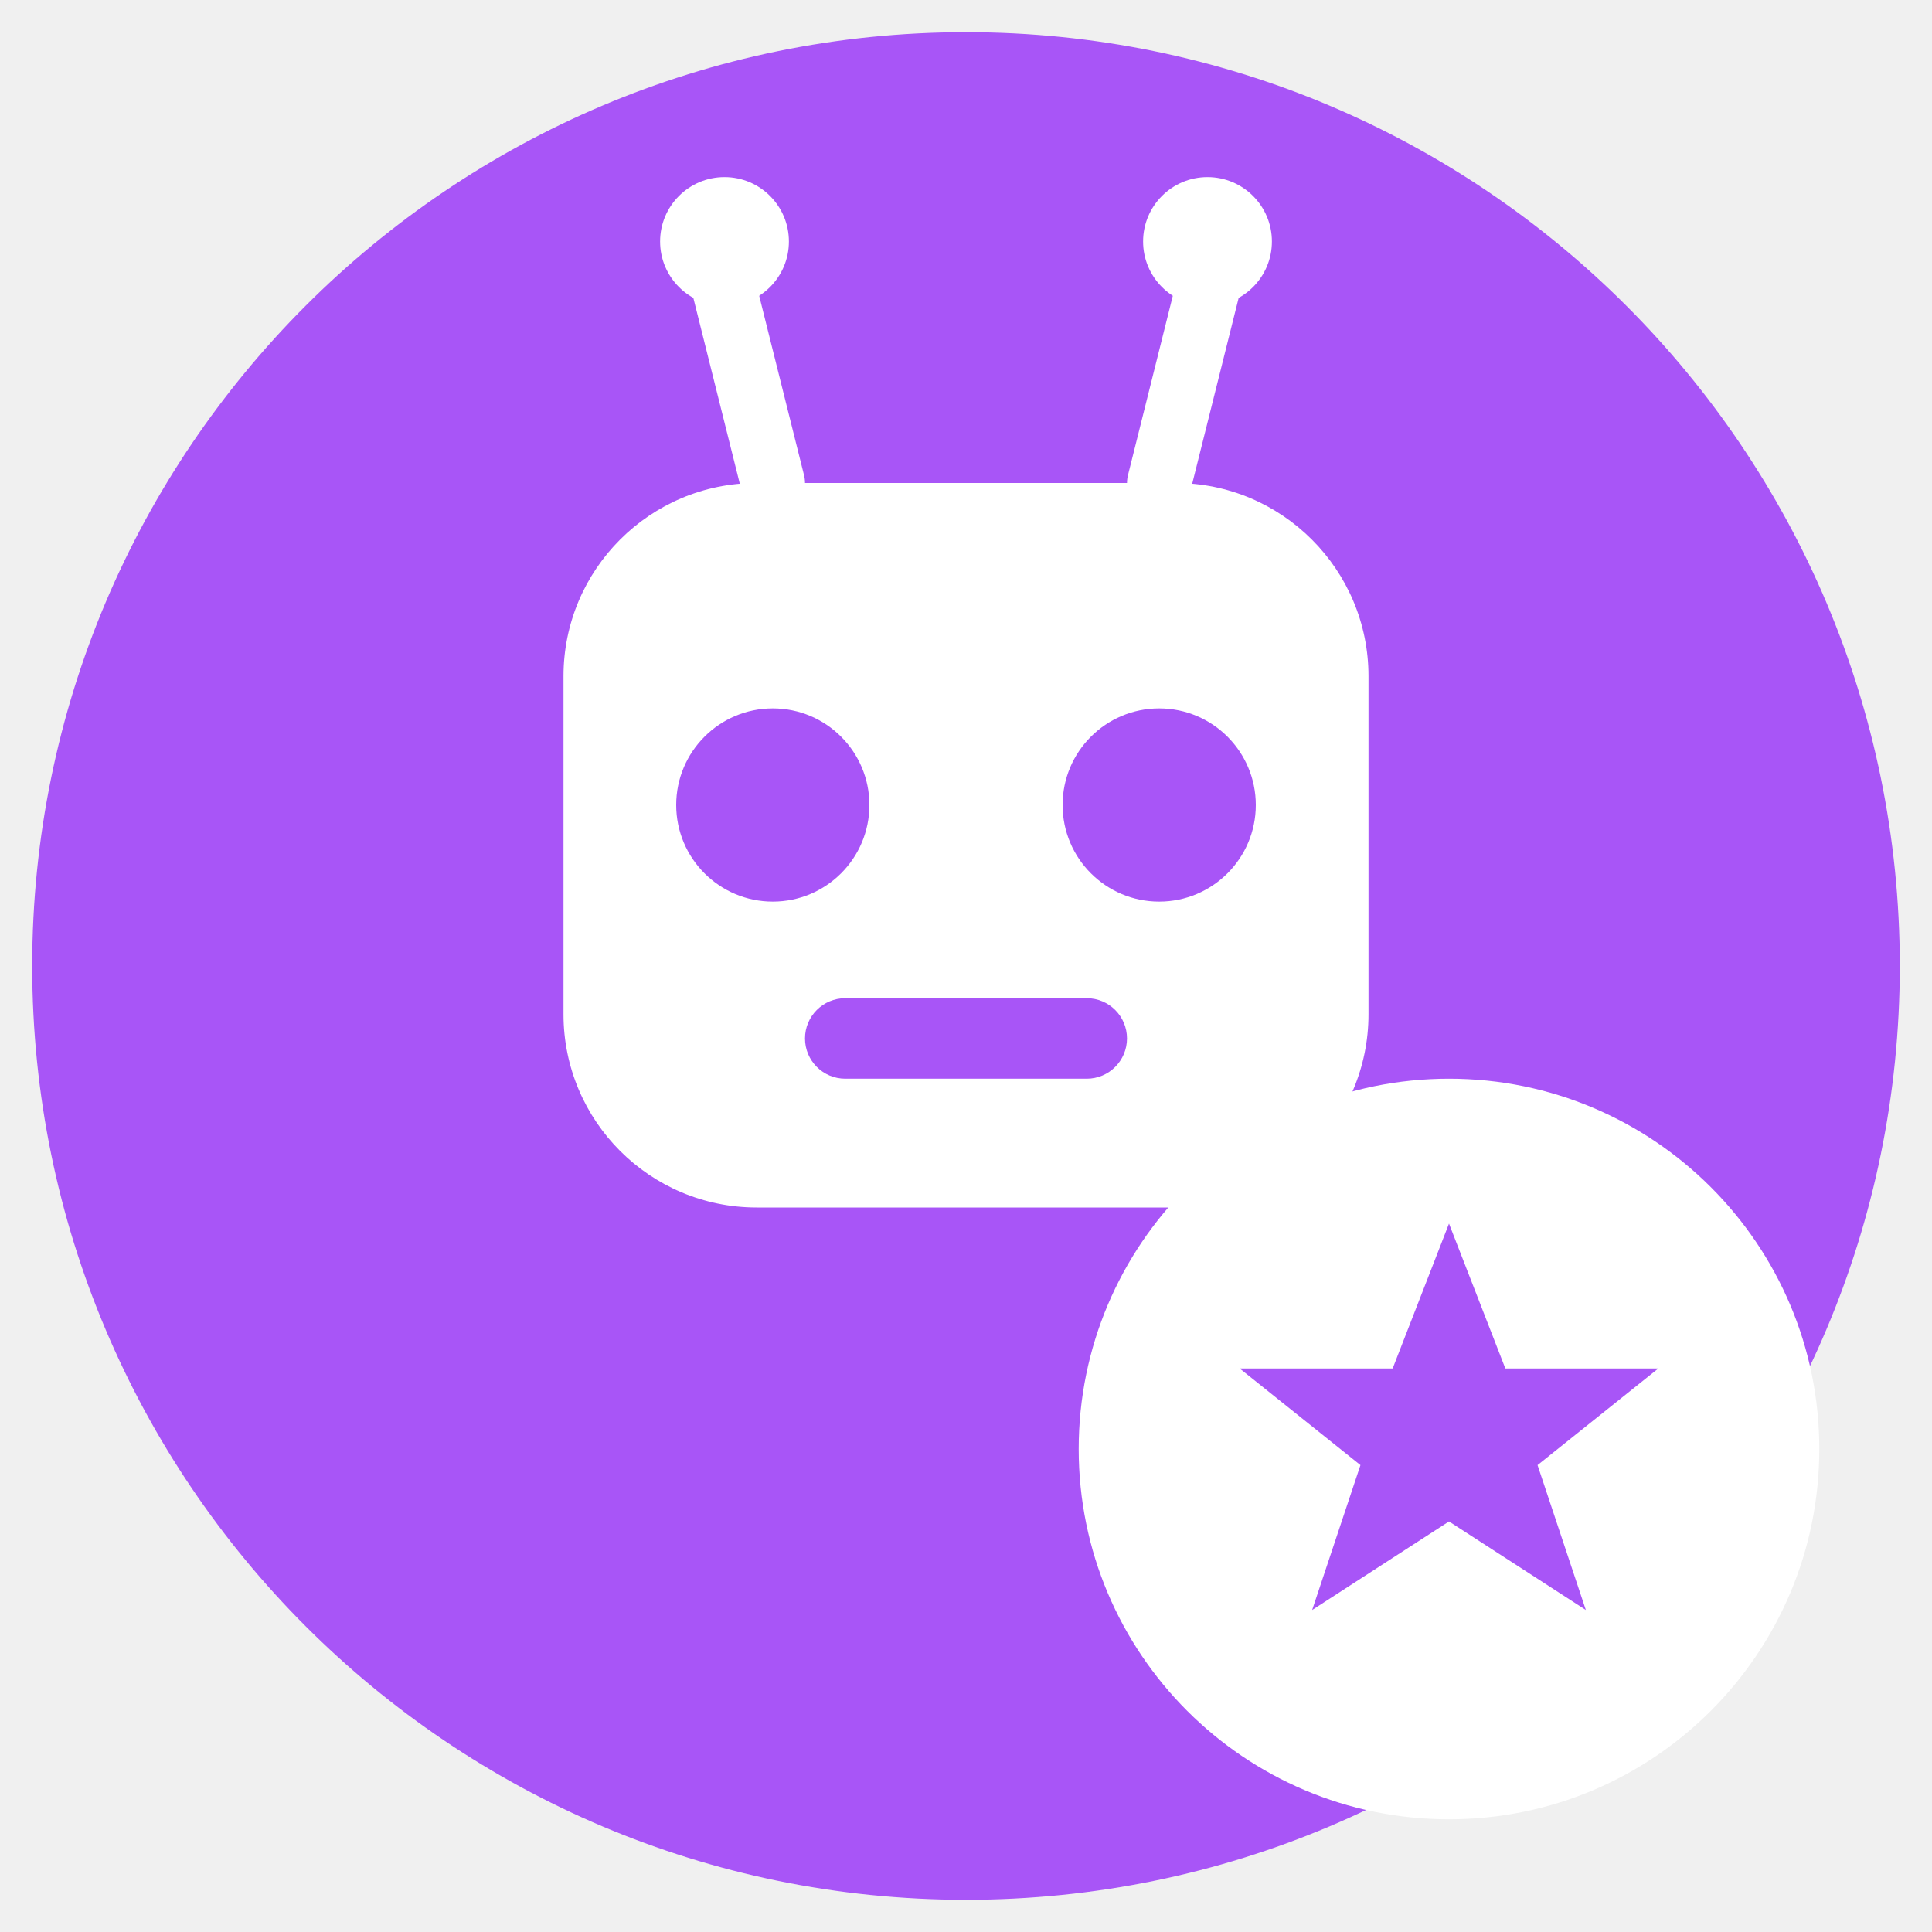
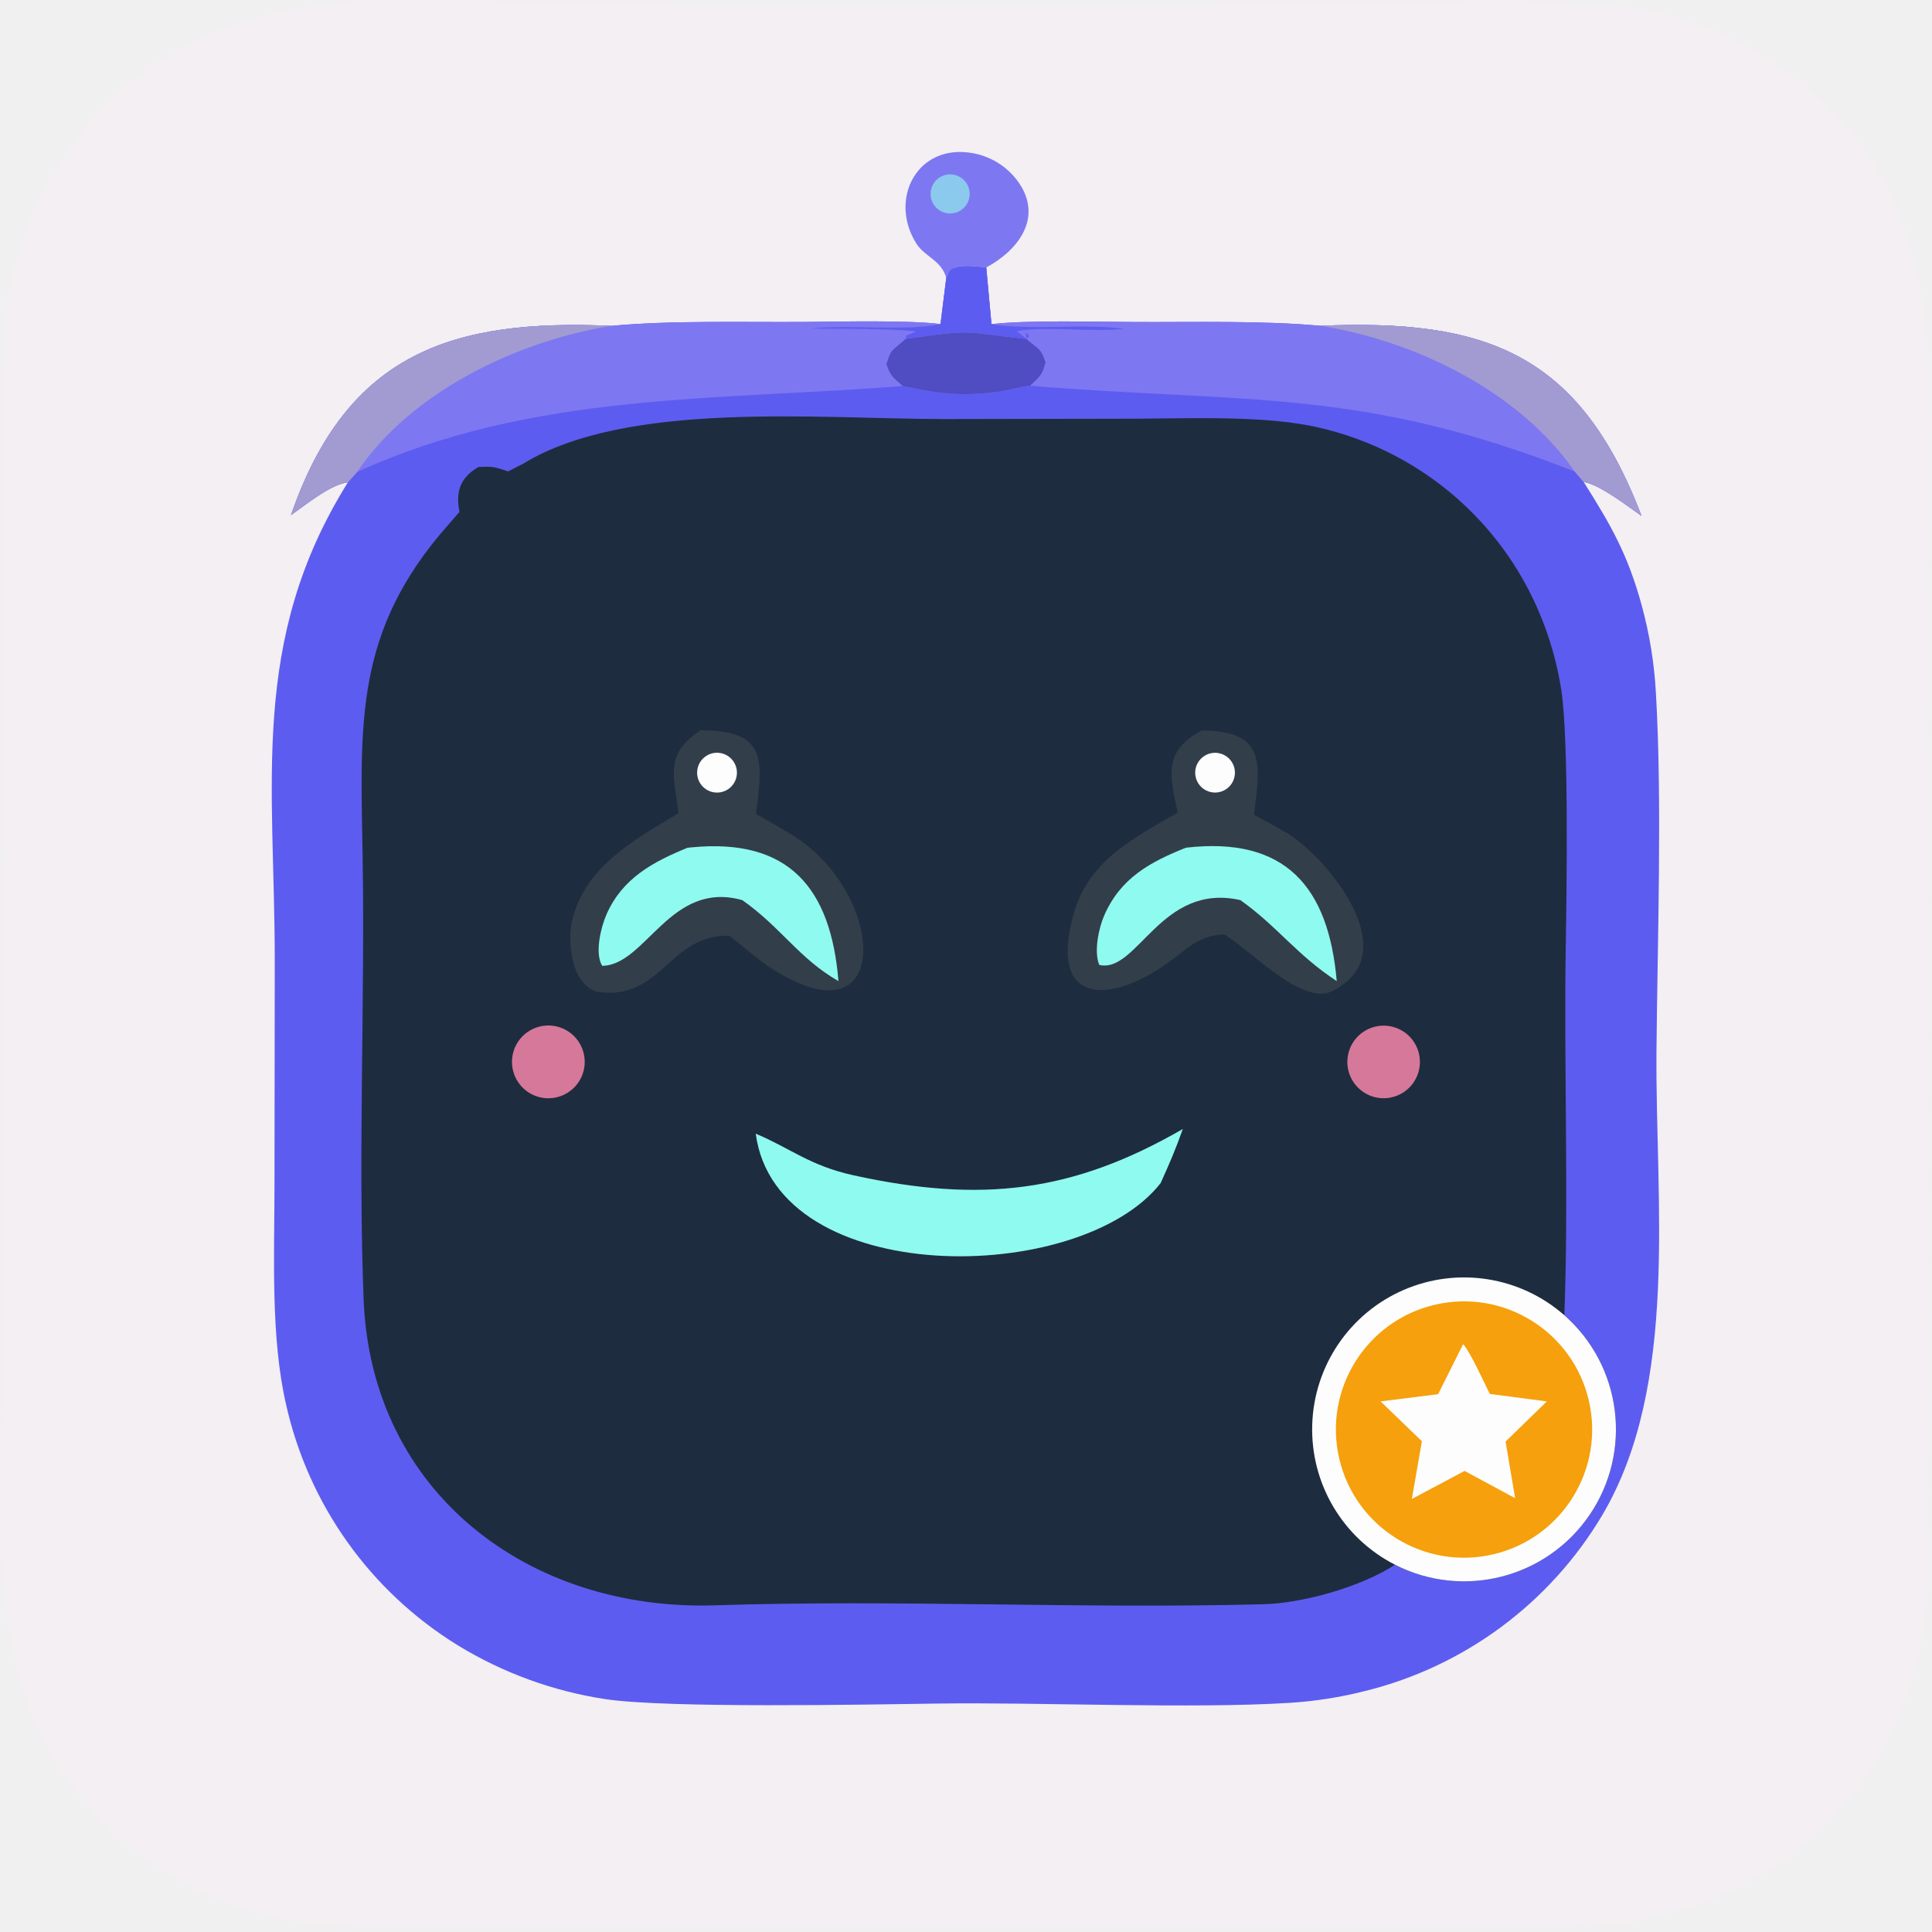
- <svg xmlns="http://www.w3.org/2000/svg" width="120" height="120" viewBox="0 0 120 120" fill="none">
-   <circle cx="60" cy="60" r="58" fill="#A855F7" />
-   <rect x="35" y="30" width="50" height="45" rx="12" fill="#FFFFFF" />
-   <line x1="48" y1="30" x2="45" y2="18" stroke="#FFFFFF" stroke-width="4" stroke-linecap="round" />
-   <circle cx="45" cy="15" r="4" fill="#FFFFFF" />
-   <line x1="72" y1="30" x2="75" y2="18" stroke="#FFFFFF" stroke-width="4" stroke-linecap="round" />
-   <circle cx="75" cy="15" r="4" fill="#FFFFFF" />
-   <circle cx="48" cy="50" r="6" fill="#A855F7" />
-   <circle cx="72" cy="50" r="6" fill="#A855F7" />
-   <rect x="50" y="62" width="20" height="5" rx="2.5" fill="#A855F7" />
-   <circle cx="90" cy="90" r="23" fill="#FFFFFF" />
-   <path d="M90 76 L93.5 85 L103 85 L95.5 91 L98.5 100 L90 94.5 L81.5 100 L84.5 91 L77 85 L86.5 85 Z" fill="#A855F7" />
+ <svg xmlns="http://www.w3.org/2000/svg" width="487" height="487" viewBox="0 0 487 487" fill="none">
+   <path d="M83.459 0.927C95.309 -0.918 121.89 0.553 134.413 0.596L236.796 0.84L347.457 0.58C365.255 0.533 395.015 -0.438 411.552 1.914C425.772 4.08 439.247 9.712 450.778 18.314C493.365 50.509 486.26 94.181 486.201 141.141L486.235 253.543L486.304 355.579C486.309 365.8 485.828 377.856 486.309 387.906C488.777 439.478 456.647 479.449 404.981 485.392C381.772 486.584 354.415 485.873 330.789 485.868L201.334 485.814L124.756 485.887C111.041 485.907 88.729 486.496 75.736 484.636C60.794 482.349 46.677 476.294 34.719 467.04C-6.863 434.203 0.483 388.804 0.527 341.82L0.66 224.64L0.591 129.629C0.586 115.899 0.424 101.878 0.723 88.379C1.459 54.992 20.017 24.015 50.519 9.684C61.918 4.329 70.996 2.31 83.459 0.927Z" fill="#F3EFF2" />
+   <path d="M238.533 70.041L239.451 67.982C242.169 66.526 245.408 67.195 248.597 67.424L249.917 81.709C259.083 80.64 276.238 81.129 286.018 81.171C300.685 81.235 318.389 80.78 332.786 82.12C374.112 80.362 398.048 88.742 413.775 130.031C410.085 127.459 403.239 122.131 399.196 121.486C406.149 132.509 410.355 139.812 413.883 152.805C415.821 159.947 417.003 167.273 417.406 174.661C419.015 202.34 417.793 237.009 417.548 264.999C417.224 302.633 423.348 348.925 403.922 381.86C390.722 404.094 369.151 420.09 344.052 426.263C337.801 427.853 331.422 428.849 324.984 429.242C300.204 430.792 262.062 429.045 236.276 429.418C217.581 429.688 168.256 430.616 152.672 428.314C139.477 426.322 126.817 421.714 115.428 414.751C93.332 401.164 77.689 379.191 72.07 353.856C68.228 337.021 69.165 316.76 69.19 299.247L69.259 242.56C69.298 197.68 62.708 161.504 87.719 121.557C83.351 122.091 77.242 127.103 73.346 129.852C87.527 88.811 114.177 80.352 154.1 82.14C169.287 80.71 187.692 81.272 203.144 81.148C211.81 81.079 229.171 80.668 237.081 81.689L238.533 70.041Z" fill="#5D5CF0" />
+   <path d="M238.532 70.041L239.45 67.982C242.169 66.526 245.407 67.195 248.597 67.424L249.917 81.709C259.083 80.64 276.237 81.129 286.017 81.171C300.684 81.235 318.388 80.78 332.785 82.12C374.111 80.362 398.047 88.742 413.774 130.031C410.084 127.459 403.239 122.131 399.195 121.486L396.963 118.875C343.217 97.686 314.565 101.689 259.627 97.245C258.406 97.22 253.425 98.512 251.659 98.74C242.095 99.979 236.869 99.278 227.531 97.298C224.989 95.041 224.425 94.839 223.419 91.75C224.759 87.65 224.602 88.745 228.262 85.42L228.473 84.558L230.912 83.551C224.214 82.797 211.289 82.929 204.105 82.825C214.189 81.652 227.688 83.585 237.08 81.689L238.532 70.041Z" fill="#7E77F2" />
+   <path d="M332.785 82.12C374.111 80.363 398.047 88.742 413.774 130.032C410.084 127.459 403.239 122.131 399.196 121.487L396.963 118.876C382.851 98.588 356.662 85.886 332.785 82.12Z" fill="#A29BD1" />
+   <path d="M228.261 85.42C246.093 82.883 242.109 83.686 258.709 85.432C262.153 88.417 262.178 87.562 263.552 91.293C262.659 94.628 262.247 94.763 259.626 97.245C258.404 97.22 253.424 98.511 251.657 98.739C242.094 99.978 236.868 99.278 227.53 97.298C224.988 95.04 224.424 94.838 223.418 91.749C224.758 87.65 224.601 88.745 228.261 85.42Z" fill="#4F4DC1" />
+   <path d="M238.532 70.041L239.45 67.982C242.169 66.526 245.407 67.195 248.597 67.424L249.917 81.709C260.79 83.368 272.381 81.444 283.416 82.894C274.947 83.767 262.537 82.136 256.34 83.499L258.739 85.379L258.533 83.745L259.47 84.65L258.71 85.432C242.11 83.687 246.094 82.883 228.262 85.42L228.473 84.558L230.912 83.551C224.214 82.797 211.289 82.929 204.105 82.825C214.189 81.652 227.688 83.585 237.08 81.689L238.532 70.041Z" fill="#5D5CF0" />
+   <path d="M154.099 82.139C169.286 80.709 187.692 81.272 203.144 81.148C211.81 81.079 229.17 80.667 237.08 81.688C227.689 83.584 214.19 81.651 204.106 82.825C211.29 82.928 224.214 82.797 230.912 83.551L228.474 84.558L228.263 85.42C224.602 88.745 224.759 87.65 223.419 91.749C224.425 94.838 224.99 95.04 227.532 97.298C180.925 101.032 134.26 98.716 90.01 118.986L87.718 121.557C83.351 122.091 77.242 127.103 73.346 129.851C87.527 88.81 114.176 80.351 154.099 82.139Z" fill="#7E77F2" />
+   <path d="M73.346 129.851C87.527 88.81 114.176 80.351 154.099 82.139C130.467 85.95 103.725 98.637 90.01 118.986L87.718 121.556C83.351 122.09 77.242 127.103 73.346 129.851Z" fill="#A29BD1" />
+   <path d="M131.861 116.89C157.951 100.918 206.295 105.584 237.694 105.633L286.636 105.542C300.375 105.476 319.576 104.683 332.629 107.826C353.375 112.624 371.339 125.54 382.493 143.686C388.17 152.994 391.939 163.339 393.583 174.118C395.477 186.832 394.903 224.67 394.672 239.097C394.201 269.025 395.442 301.907 394.328 331.54C408.824 344.293 411.562 365.844 400.722 381.816C389.878 397.793 368.847 403.195 351.648 394.422C343.012 400.065 327.957 404.319 317.594 404.403C271.724 405.556 226.104 403.166 180.185 404.653C133.456 406.169 93.533 376.364 91.654 327.472C90.251 290.822 92.022 252.441 91.399 215.529C90.839 182.255 89.259 159.053 113.019 132.256L115.821 129.04C114.785 123.82 116.095 120.315 120.595 117.726C124.319 117.544 124.491 117.642 128.093 118.825L131.861 116.89Z" fill="#1E2C3F" />
+   <path d="M351.647 394.422C338.442 387.689 330.307 373.93 330.773 359.106C331.234 344.282 340.209 331.058 353.811 325.16C367.413 319.262 383.199 321.75 394.328 331.539C408.823 344.292 411.561 365.844 400.721 381.816C389.877 397.793 368.846 403.195 351.647 394.422Z" fill="#FDFDFE" />
+   <path d="M361.652 328.9C378.998 324.822 396.368 335.569 400.466 352.915C404.563 370.266 393.841 387.656 376.505 391.778C359.135 395.904 341.715 385.153 337.608 367.778C333.501 350.397 344.271 332.983 361.652 328.9Z" fill="#F5A00C" />
+   <path d="M368.812 338.821C370.378 340.367 374.298 348.851 375.535 351.368L389.912 353.258L379.509 363.376L381.924 377.65L369.185 370.775L355.882 377.851L358.419 363.297L348.002 353.248L362.512 351.432L368.812 338.821Z" fill="#FDFDFE" />
+   <path d="M176.645 184.083C193.02 184.106 192.441 191.073 190.546 205.145C193.535 206.844 196.508 208.573 199.462 210.332C223.717 225.068 225.435 264.54 193.79 243.667C191.067 241.872 186.591 237.99 183.809 235.856C168.701 235.668 166.988 251.604 151.635 250.149C144.088 249.433 142.91 237.54 144.22 232.011C147.444 218.446 159.986 211.607 171.002 204.996C169.947 195.48 167.337 190.08 176.645 184.083Z" fill="#333E4B" />
+   <path d="M173.305 213.697L174.35 213.589C198.861 211.222 209.435 223.831 211.349 247.308C201.437 241.657 196.937 233.813 187.123 226.901C168.938 221.765 162.819 243.337 151.793 243.456C149.85 240.247 151.474 233.669 152.922 230.404C156.916 221.38 164.61 217.237 173.305 213.697Z" fill="#8FFAEF" />
+   <path d="M178.144 190.47C180.475 189.061 183.507 189.772 184.969 192.073C186.437 194.373 185.794 197.421 183.532 198.94C182.02 199.955 180.072 200.069 178.453 199.241C176.829 198.411 175.784 196.768 175.72 194.947C175.656 193.126 176.584 191.412 178.144 190.47Z" fill="#FDFDFE" />
+   <path d="M302.97 184.112C319.183 184.294 317.74 192.338 316.067 205.397C318.82 206.83 321.543 208.318 324.237 209.859C333.643 215.333 355.239 240.296 335.749 249.856C328.501 253.412 316.283 240.606 309.442 236.074L308.54 235.483C301.989 235.979 299.575 238.928 294.614 242.526C279.461 253.515 264.127 253.214 270.687 230.189C274.505 216.799 285.899 211.225 296.876 204.804C294.756 195.219 293.294 189.235 302.97 184.112Z" fill="#333E4B" />
+   <path d="M298.928 213.68C324.003 210.778 334.896 223.558 336.952 247.309C326.755 240.618 322.055 233.564 312.663 226.894C292.593 222.345 286.7 245.472 277.097 243.225C275.694 239.931 276.95 233.985 278.299 230.856C282.446 221.249 289.998 217.27 298.928 213.68Z" fill="#8FFAEF" />
+   <path d="M303.716 190.467C306.042 189.082 309.045 189.795 310.502 192.077C311.955 194.36 311.337 197.386 309.099 198.911C307.593 199.94 305.645 200.066 304.015 199.241C302.386 198.415 301.336 196.767 301.273 194.942C301.209 193.116 302.146 191.402 303.716 190.467Z" fill="#FDFDFE" />
+   <path d="M190.498 285.768C199.159 289.394 204.095 293.844 215.249 296.283C247.448 303.32 270.496 300.552 298.151 284.585C296.39 289.615 294.766 293.349 292.567 298.216C272.184 324.302 195.704 324.974 190.498 285.768Z" fill="#8FFAEF" />
+   <path d="M135.183 259.016C139.762 257.404 144.806 259.645 146.68 264.125C148.56 268.605 146.617 273.77 142.254 275.905C139.197 277.401 135.561 277.082 132.813 275.075C130.065 273.064 128.657 269.698 129.153 266.33C129.648 262.961 131.969 260.145 135.183 259.016Z" fill="#D6789A" />
+   <path d="M345.744 259.051C350.425 257.405 355.568 259.795 357.325 264.438C359.086 269.08 356.824 274.28 352.231 276.154C349.154 277.411 345.641 276.9 343.05 274.82C340.459 272.739 339.198 269.418 339.758 266.142C340.317 262.867 342.609 260.152 345.744 259.051Z" fill="#D6789A" />
+   <path d="M238.533 70.041C237.281 65.589 233.096 64.708 231.025 61.453C223.895 50.239 231.177 36.069 245.187 38.604C250.265 39.502 254.711 42.541 257.395 46.945C262.547 55.593 256.232 63.325 248.597 67.424C245.407 67.195 242.169 66.526 239.45 67.982L238.533 70.041Z" fill="#7E77F2" />
+   <path d="M237.846 44.24C240.221 43.397 242.846 44.48 243.94 46.75C245.03 49.02 244.235 51.748 242.095 53.077C240.491 54.073 238.459 54.065 236.864 53.057C235.265 52.049 234.386 50.217 234.597 48.341C234.803 46.464 236.07 44.872 237.846 44.24Z" fill="#8BC9ED" />
</svg>
